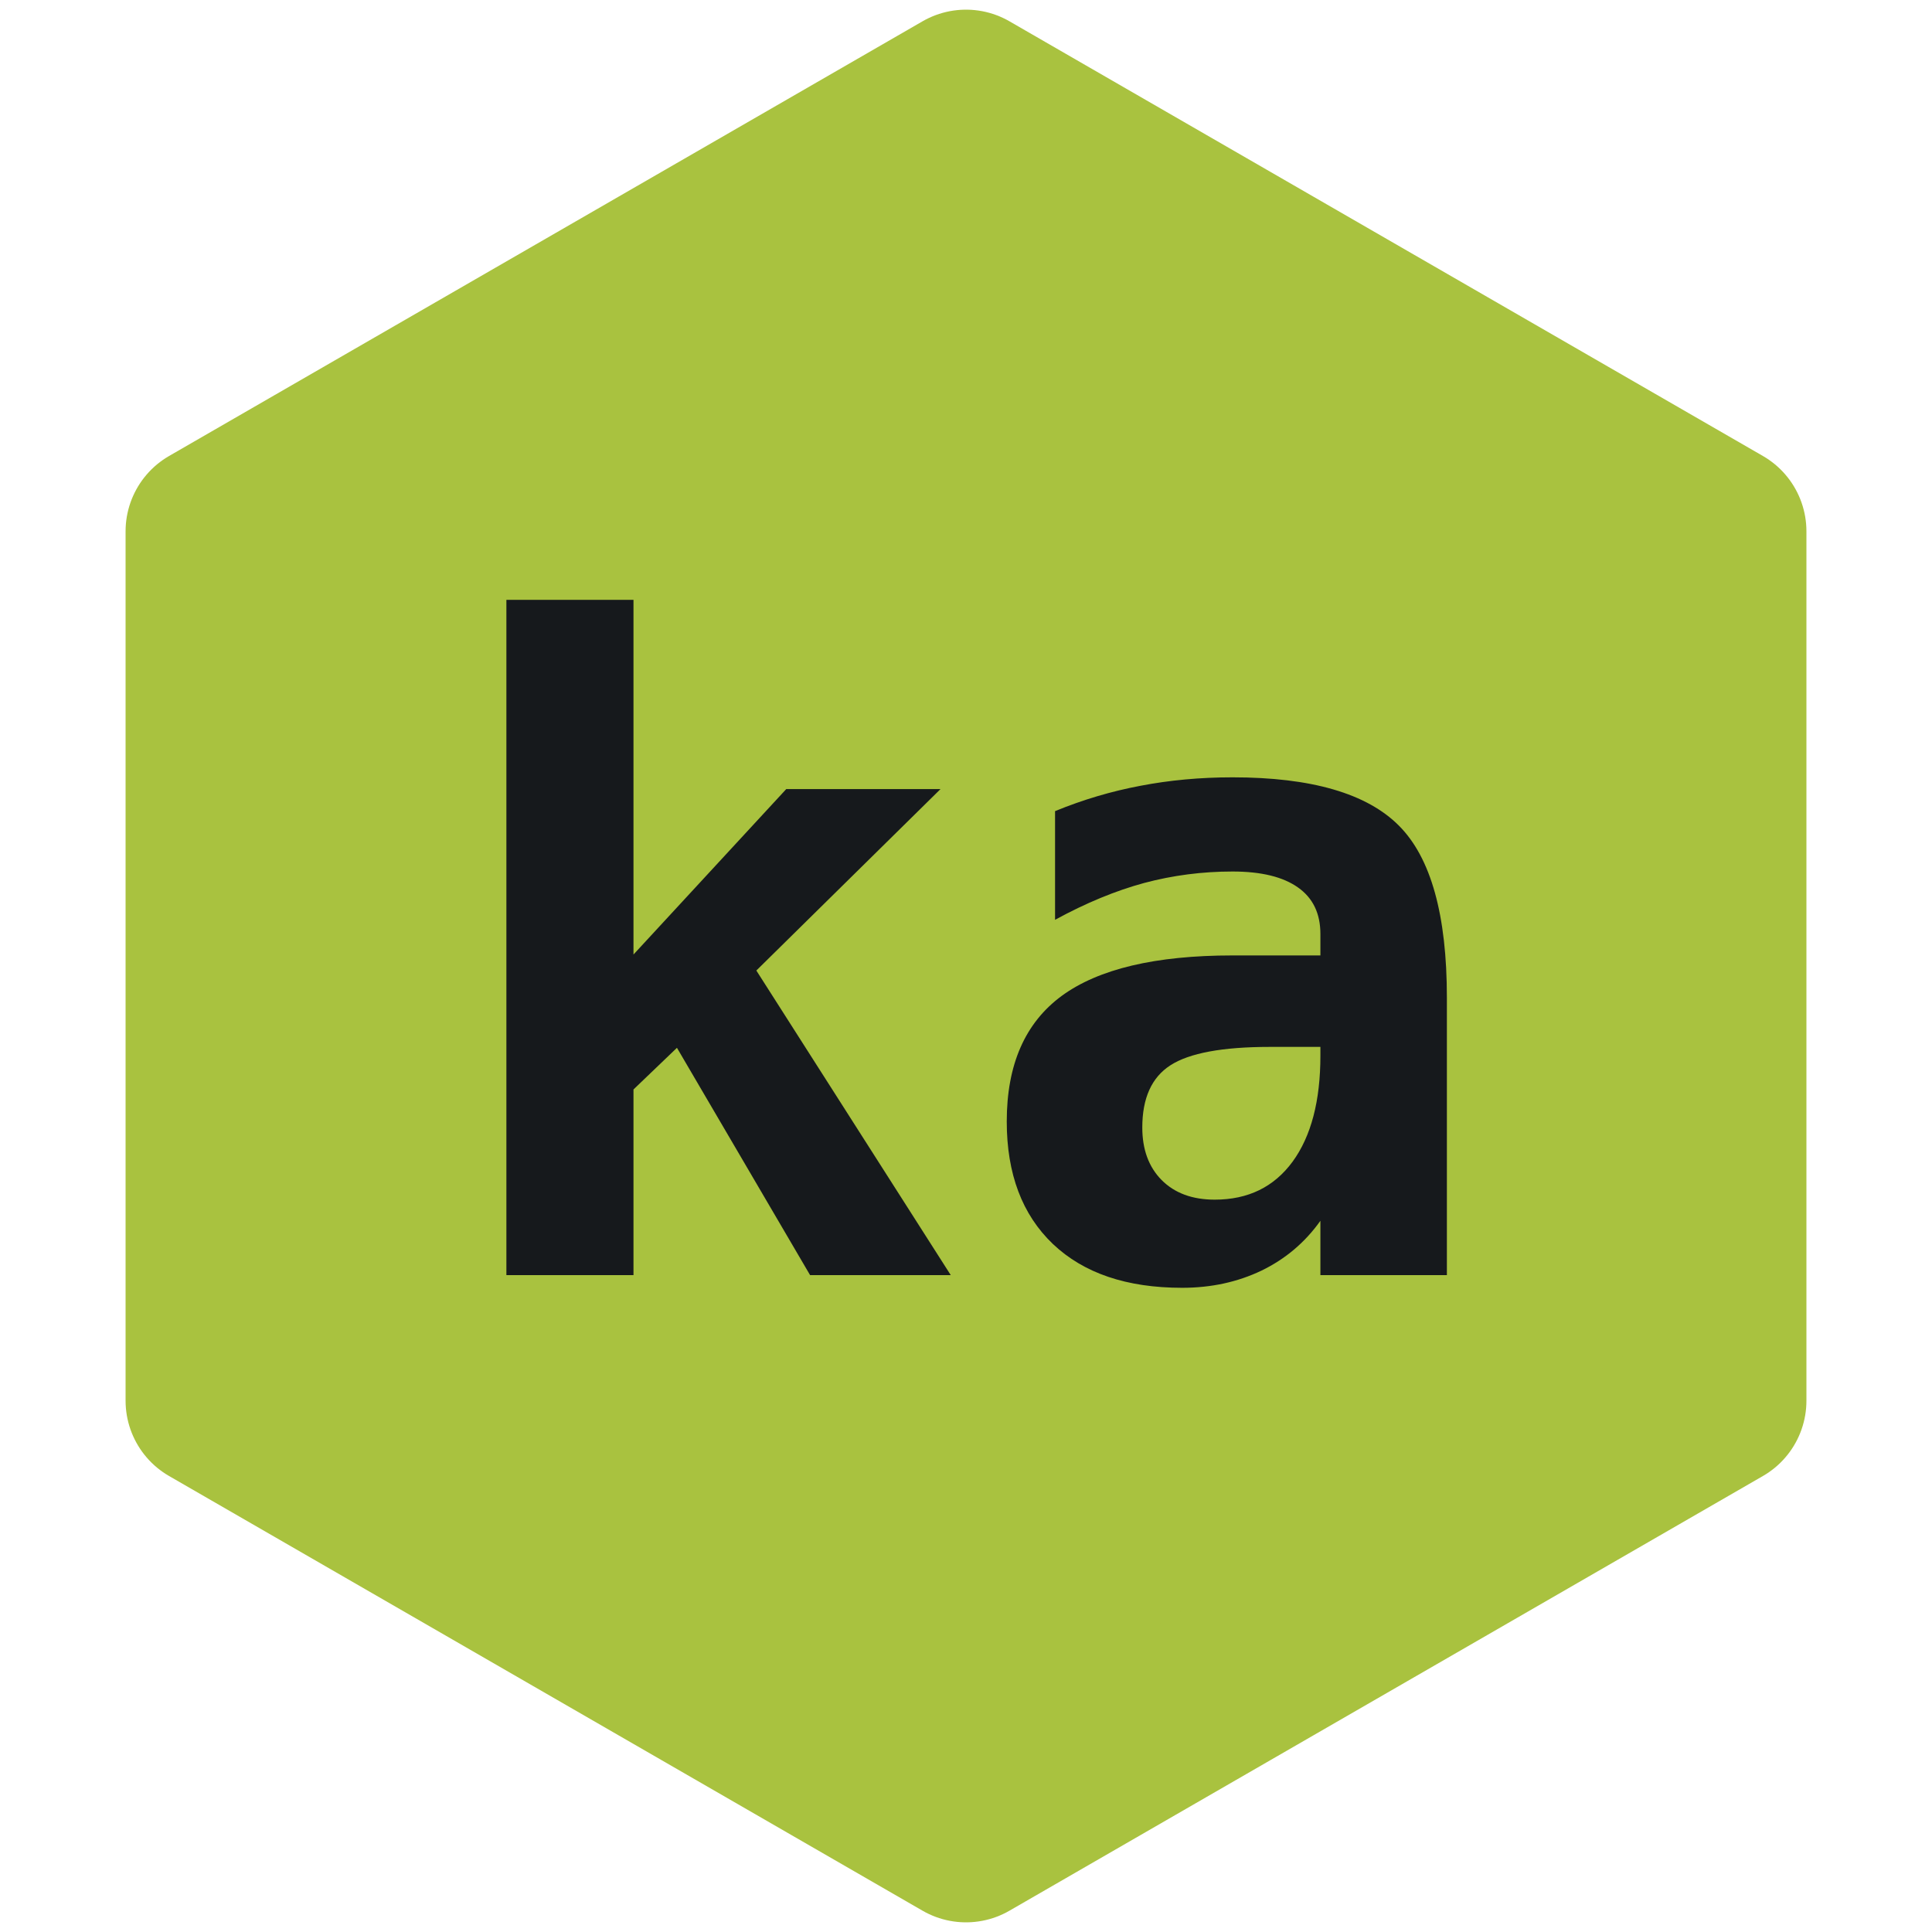
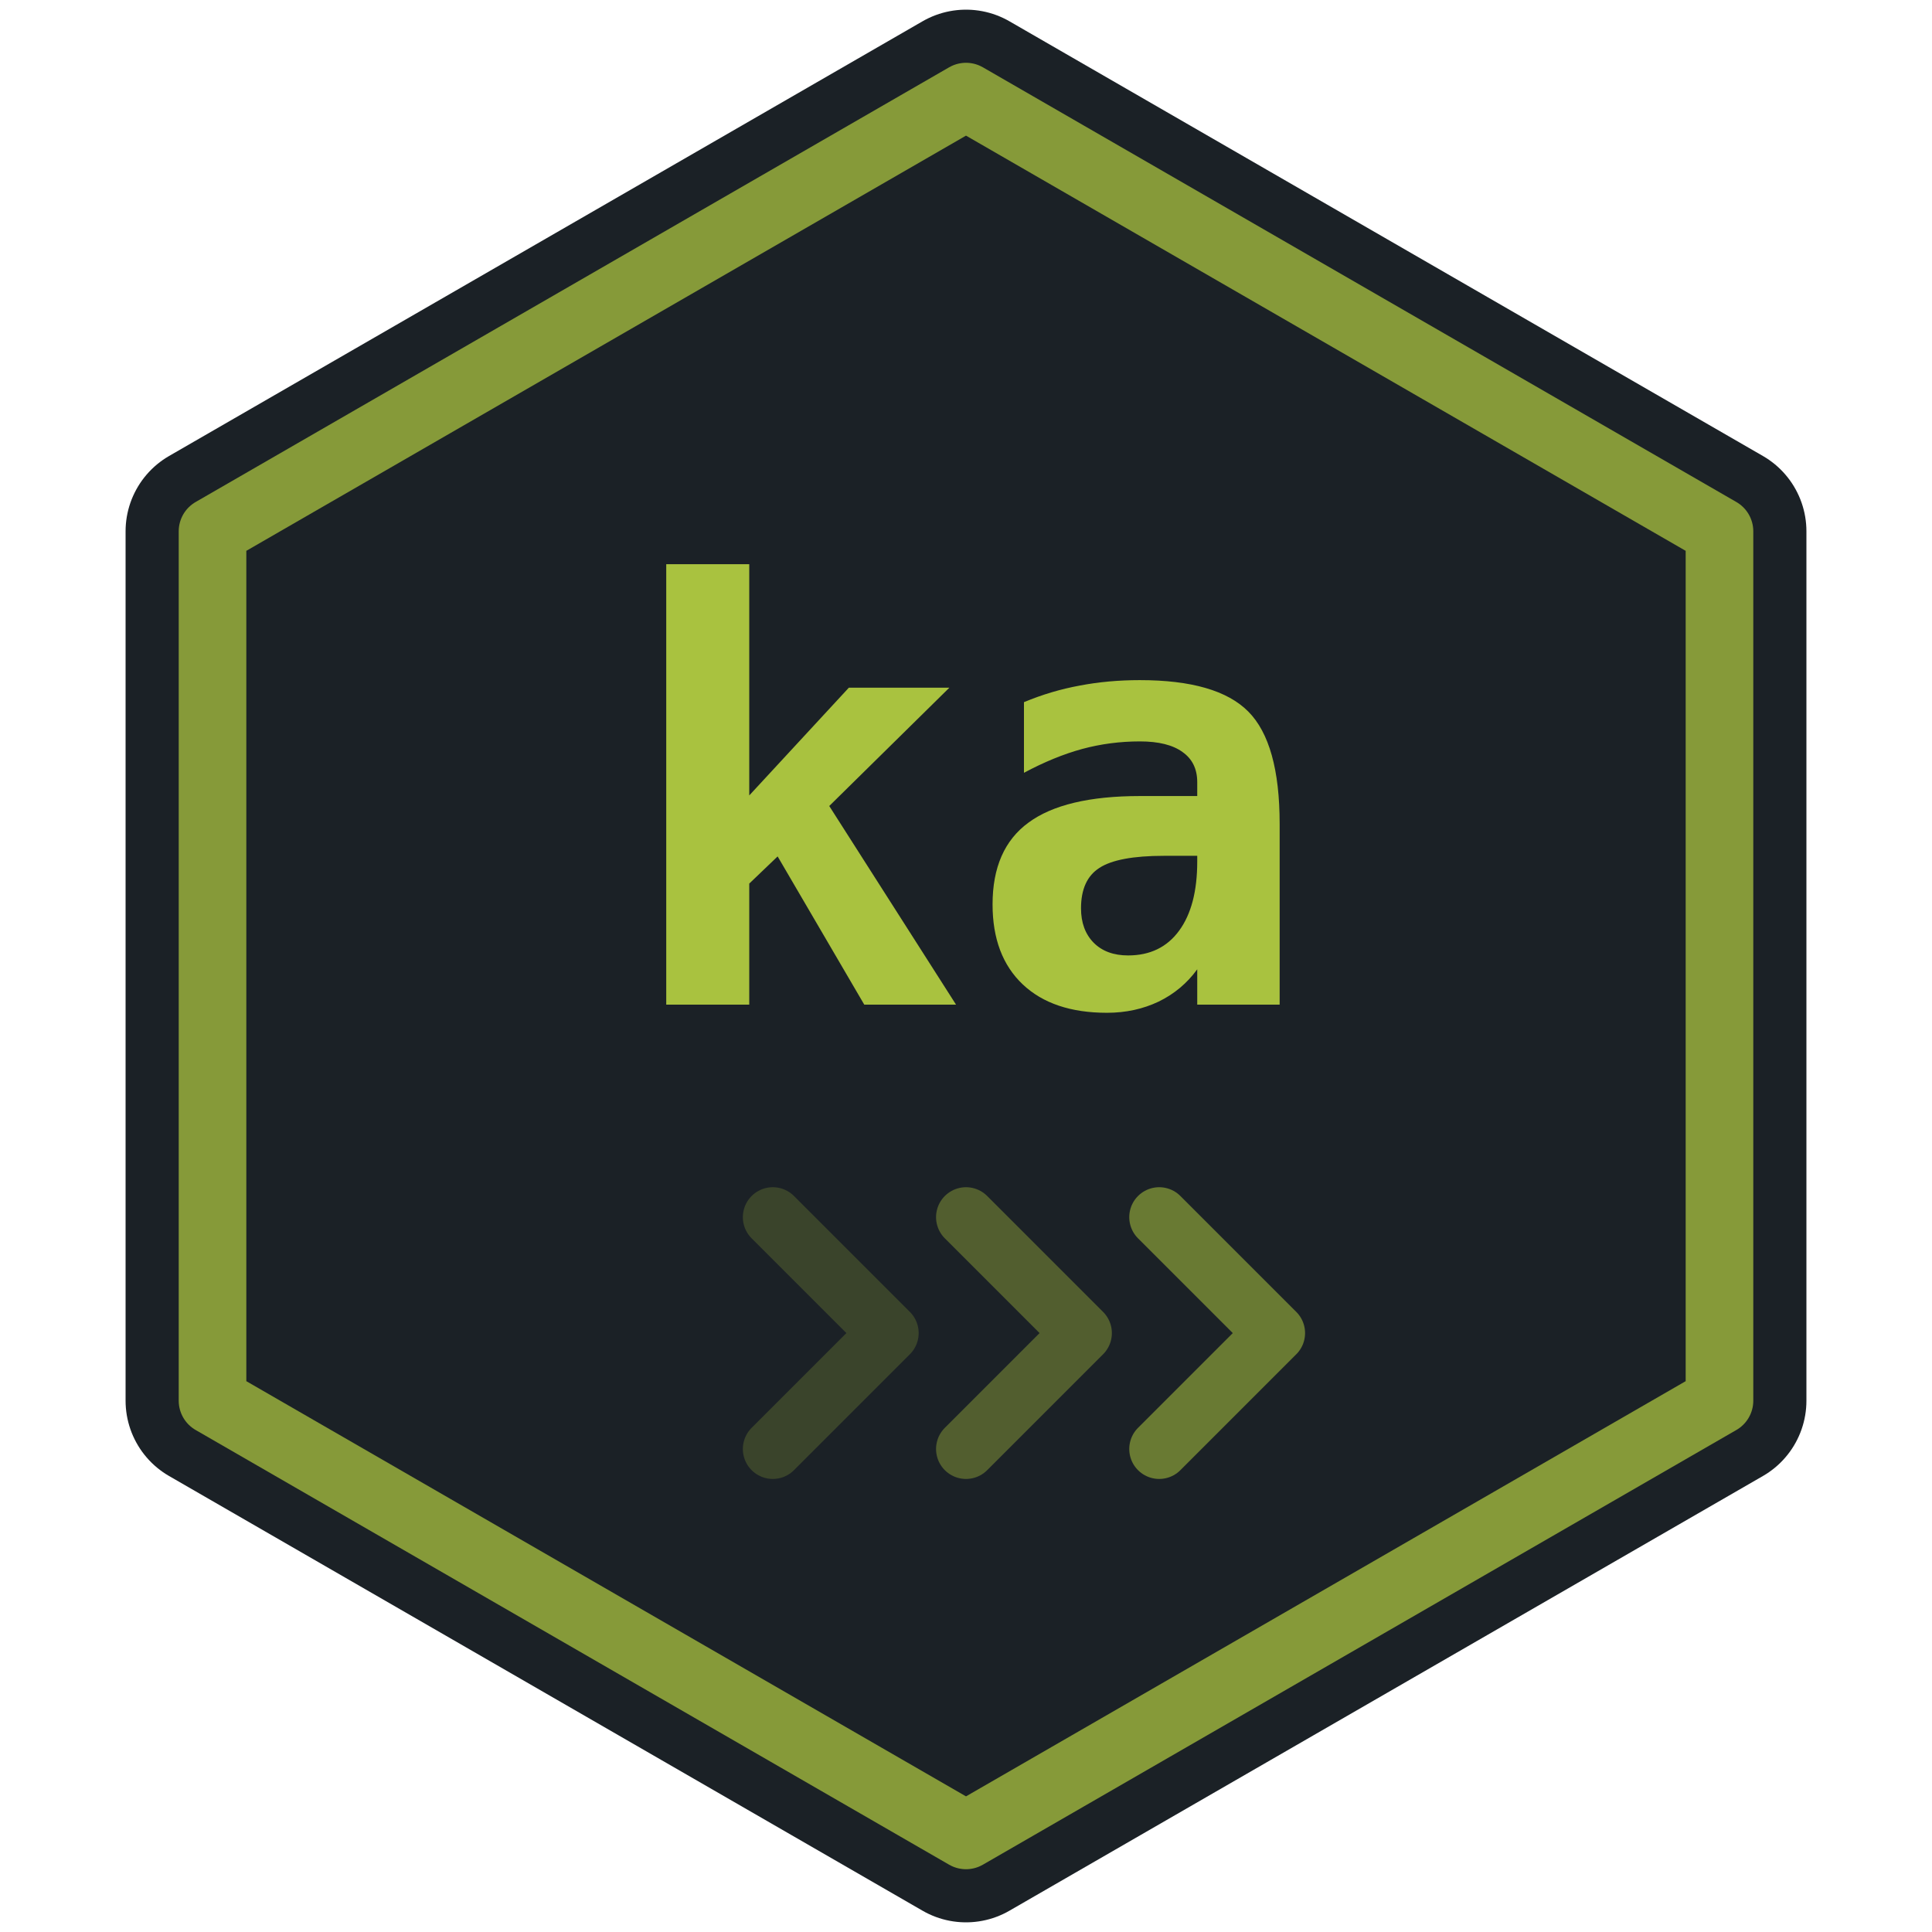
<svg xmlns="http://www.w3.org/2000/svg" width="512" height="512" viewBox="0 0 100 100">
-   <polygon points="50,5 89,27.5 89,72.5 50,95 11,72.5 11,27.5" fill="#A9C23F" stroke="#A9C23F" stroke-width="9" stroke-linejoin="round" />
-   <text x="50" y="66" text-anchor="middle" font-family="&quot;Cascadia Code&quot;,&quot;JetBrains Mono&quot;,Consolas,ui-monospace,monospace" font-weight="800" font-size="46" fill="#16191C">ka</text>
+   <polygon points="50,5 89,27.5 89,72.5 50,95 11,72.5 11,27.5" fill="#1B2126" stroke="#1B2126" stroke-width="9" stroke-linejoin="round" />
+   <polygon points="50,5 89,27.5 89,72.5 50,95 11,72.5 11,27.5" fill="none" stroke="#A9C23F" stroke-opacity="0.75" stroke-width="3.5" stroke-linejoin="round" />
+   <text x="50" y="52" text-anchor="middle" font-family="&quot;Cascadia Code&quot;,&quot;JetBrains Mono&quot;,Consolas,ui-monospace,monospace" font-weight="700" font-size="30" fill="#A9C23F">ka</text>
+   <g fill="none" stroke-linecap="round" stroke-linejoin="round" transform="translate(0 6)" stroke="#A9C23F" stroke-width="3.1">
+     <path d="M40 57 L46 63 L40 69" stroke-opacity="0.22" />
+     <path d="M50 57 L56 63 L50 69" stroke-opacity="0.385" />
+     <path d="M60 57 L66 63 L60 69" stroke-opacity="0.55" />
+   </g>
</svg>
